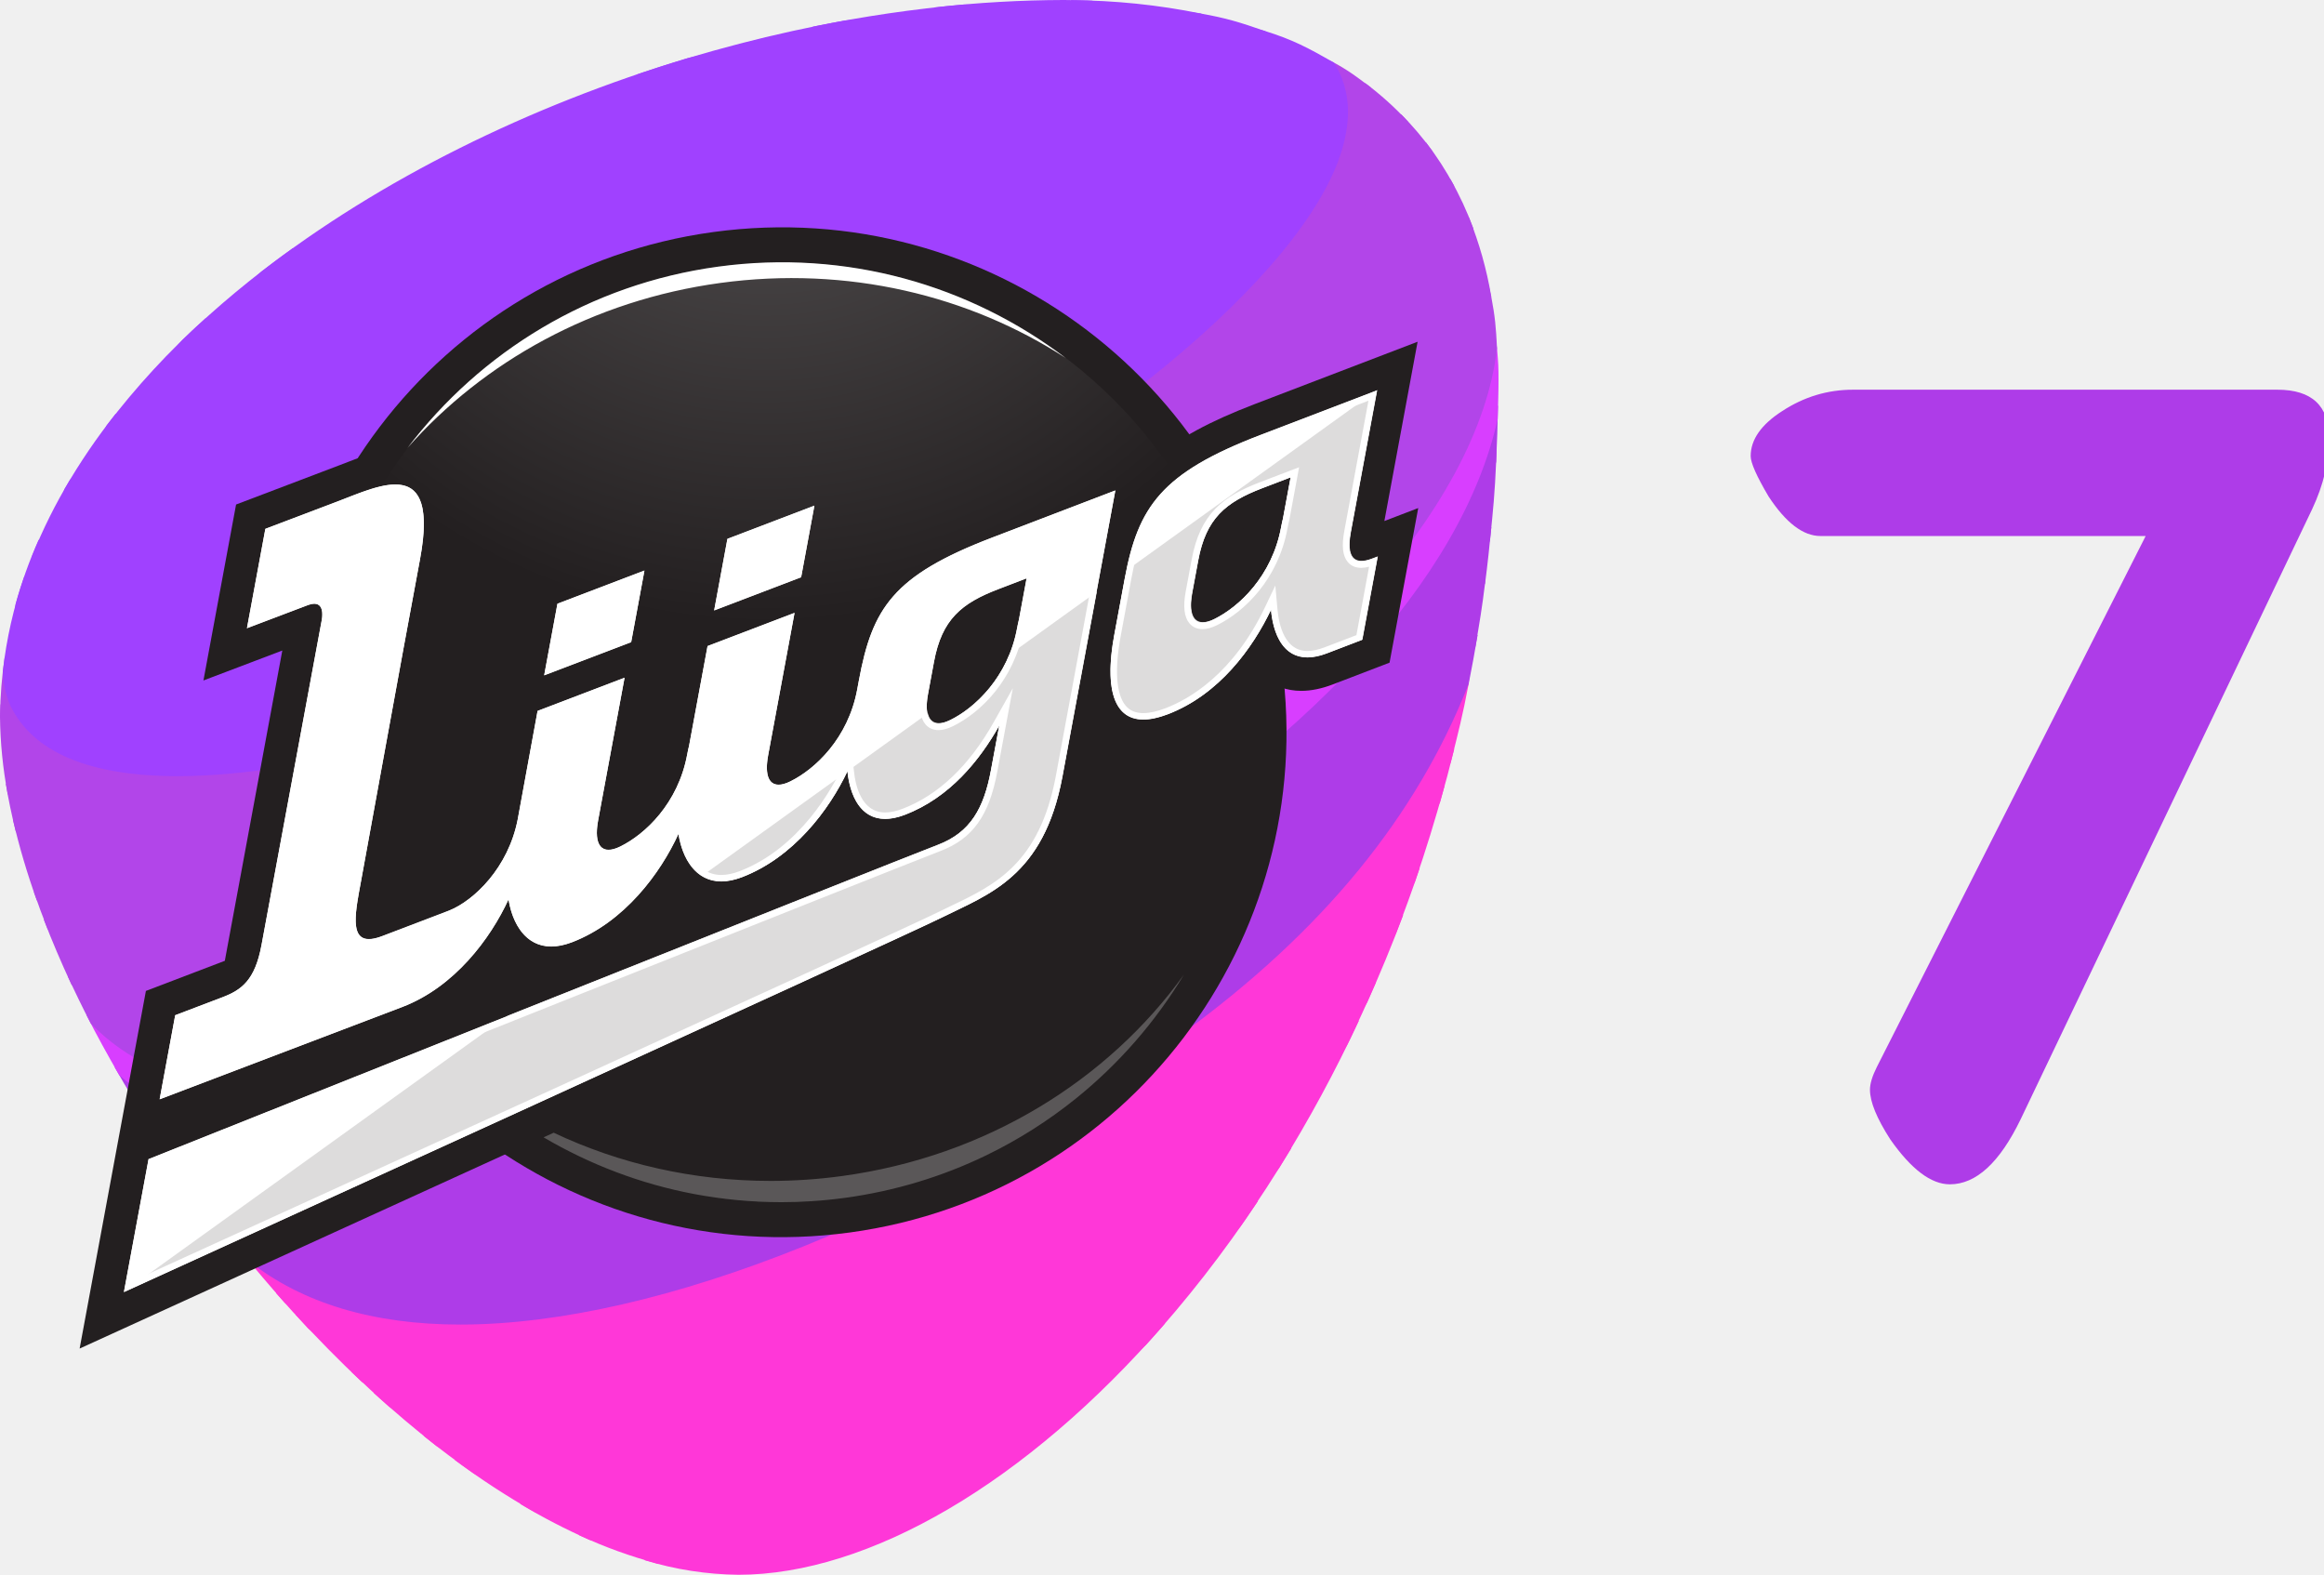
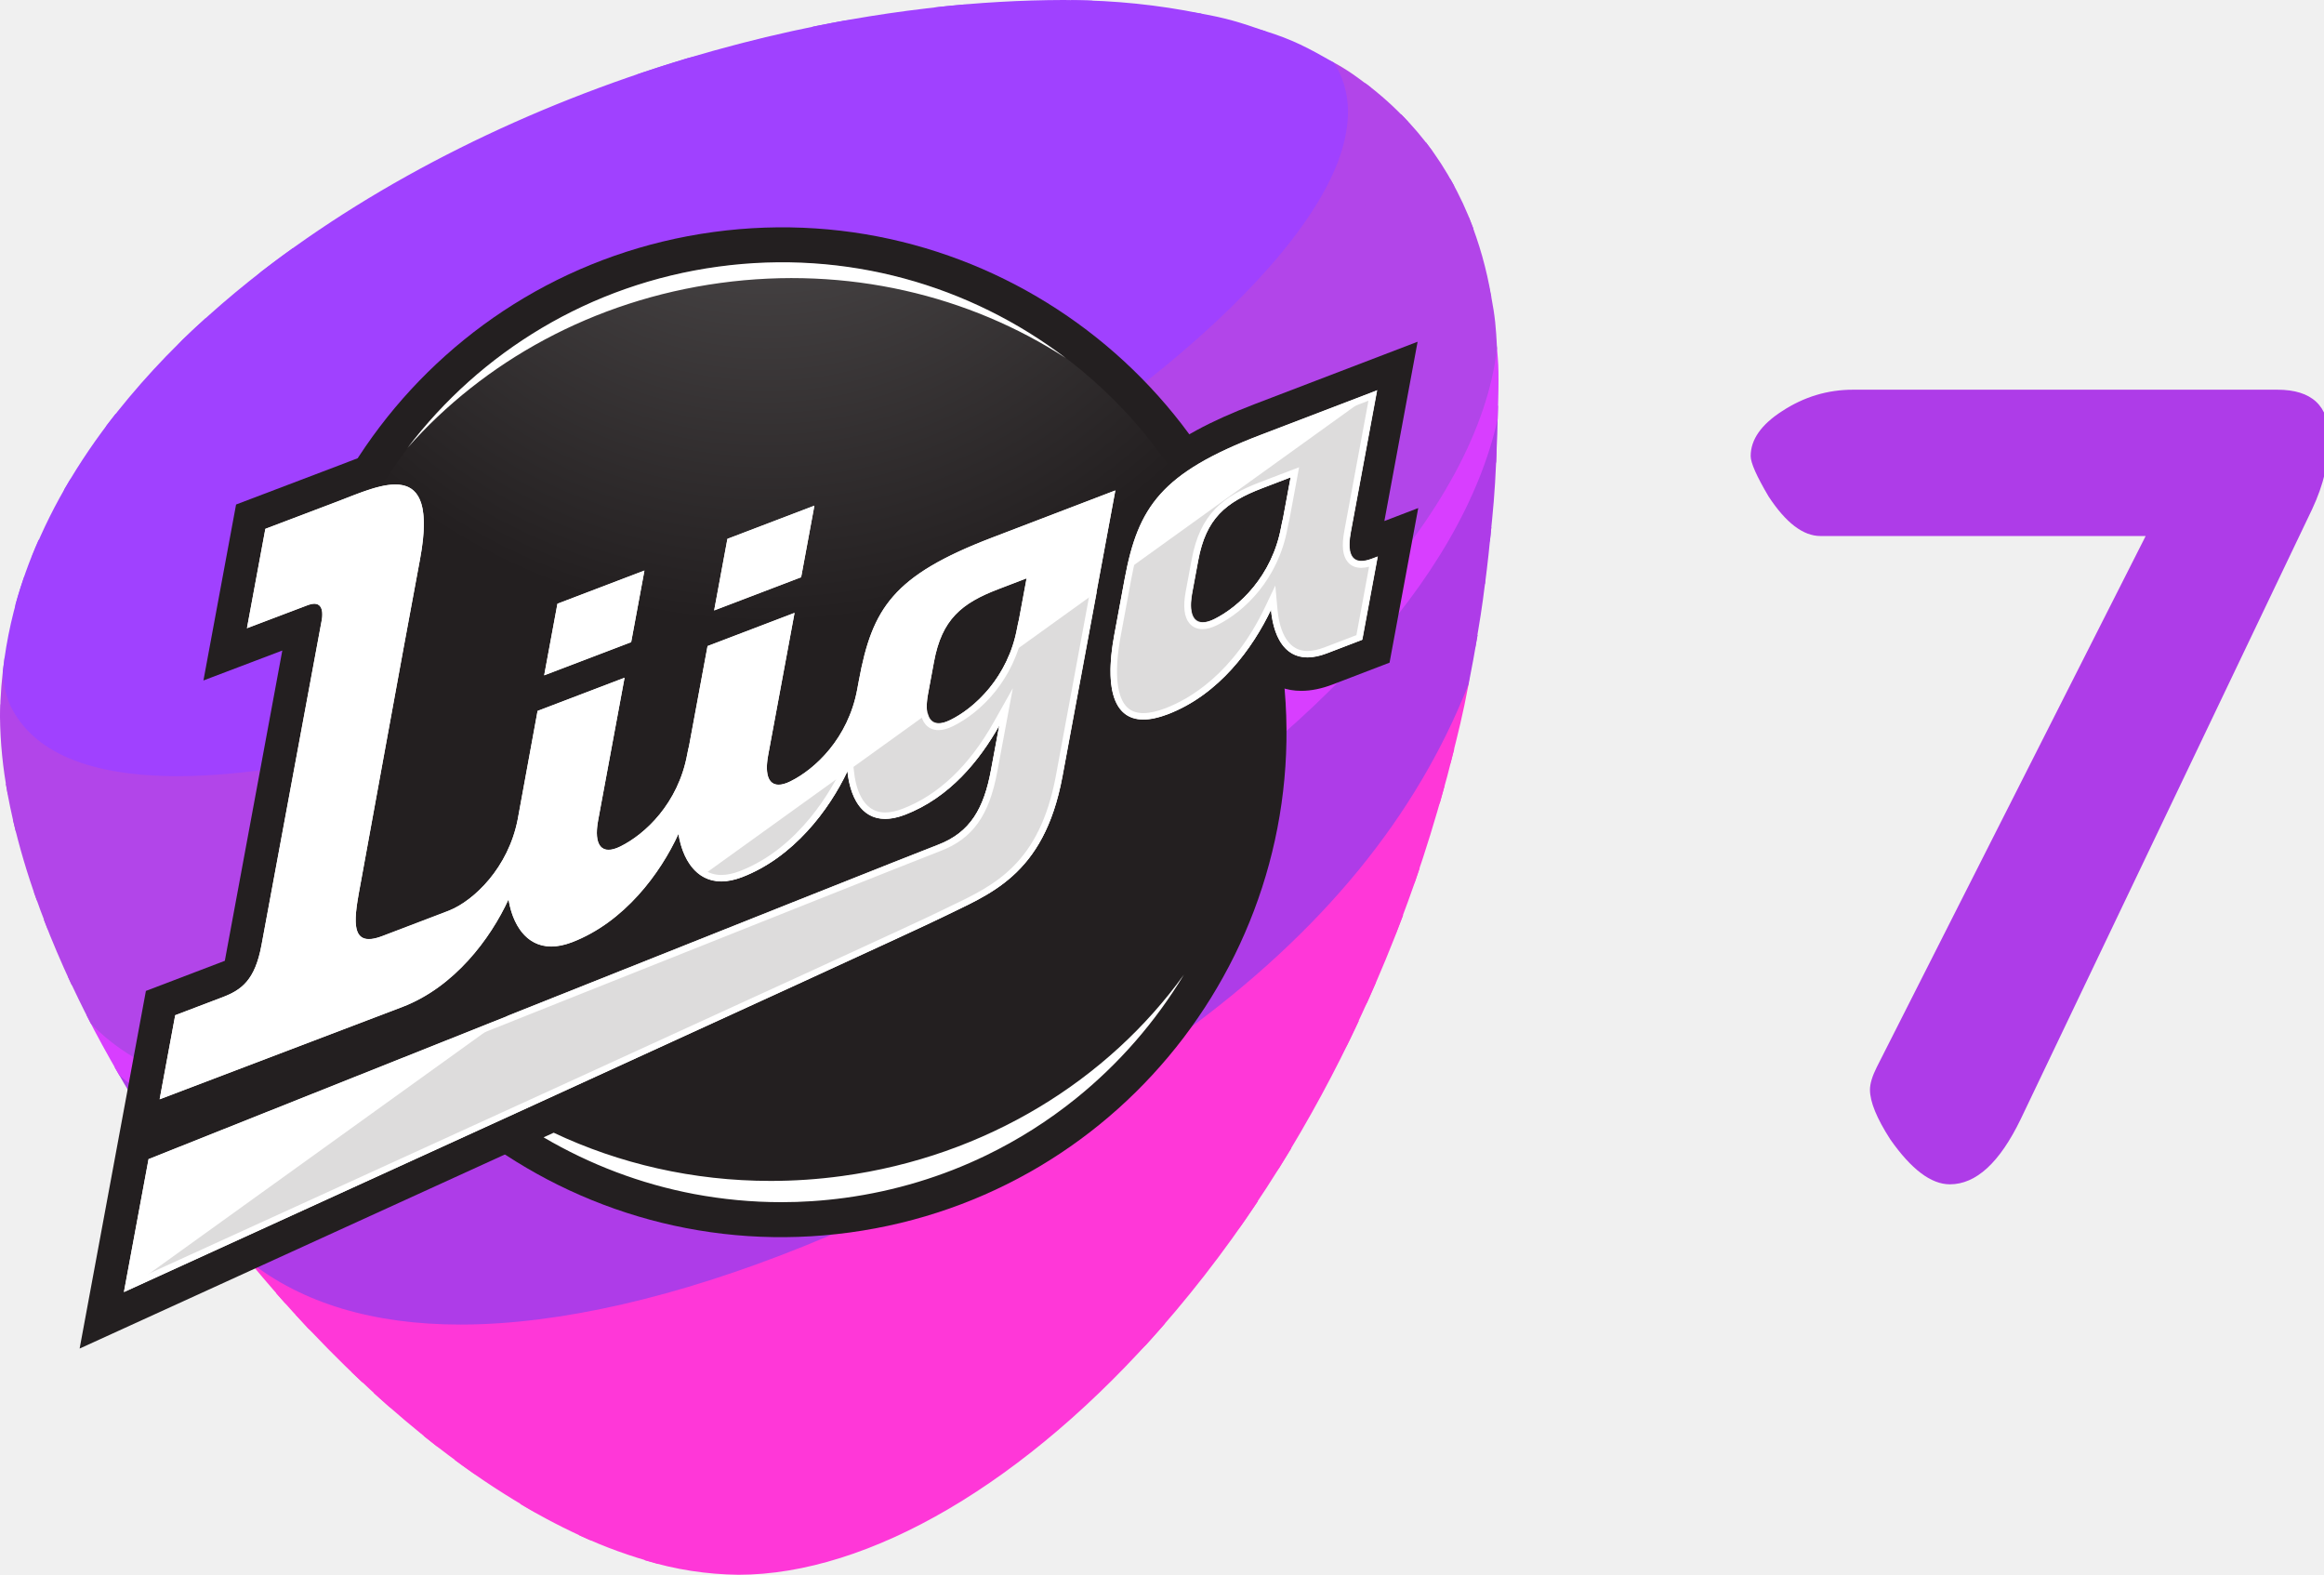
<svg xmlns="http://www.w3.org/2000/svg" data-name="Telia Pebble Icon segments RGB x50" version="1.1" viewBox="0 0 962.36 652">
  <defs>
    <clipPath id="e">
      <path d="m270.93 354.95h32.107v26.892h-32.107z" />
    </clipPath>
    <radialGradient id="b" cx="0" cy="0" r="1" gradientTransform="matrix(14.522,0,0,-14.522,287.39,386.84)" gradientUnits="userSpaceOnUse">
      <stop stop-color="#535051" offset="0" />
      <stop stop-color="#535051" offset=".12" />
      <stop stop-color="#231f20" offset="1" />
    </radialGradient>
    <clipPath id="d">
      <path d="m270.93 354.95h32.11v26.892h-32.11z" />
    </clipPath>
    <clipPath id="c">
      <path d="m270.93 354.95h32.11v26.892h-32.11z" />
    </clipPath>
-     <radialGradient id="a" cx="0" cy="0" r="1" gradientTransform="matrix(14.522,0,0,-14.522,287.39,386.84)" gradientUnits="userSpaceOnUse">
-       <stop stop-color="#7e7c7d" offset="0" />
-       <stop stop-color="#5a5758" offset="1" />
-     </radialGradient>
  </defs>
  <g transform="translate(-1.306e-7 152)">
    <g transform="matrix(3.0467 0 0 3.0467 -50.764 -188.56)">
      <g fill="#ff37d8">
        <path d="m175 191.85c-0.025-0.052-0.029-0.108-0.07-0.144a0.464 0.464 0 0 0-0.324-0.133 0.472 0.472 0 0 0-0.336 0.137 125.03 125.03 0 0 1-37.323 24.937c-10.7 4.671-20.2 7.041-28.234 7.041a34.173 34.173 0 0 1-3.933-0.214 0.315 0.315 0 0 0-0.053 0 0.478 0.478 0 0 0-0.469 0.383c-0.014 0.062 0.02 0.111 0.031 0.165a45.133 45.133 0 0 0 12.735 1.98c17.7 0 39.187-12.489 57.975-34.152" />
        <path d="m172.41 194.78a162.9 162.9 0 0 0 15.21-19.53c-0.029-0.055-0.04-0.114-0.091-0.15-0.086-0.063-0.177 0.1-0.273 0.1-0.144 0-0.579 0.516-0.675 0.634-11.083 14.207-33.4 33.136-60.631 41.559a74.16 74.16 0 0 1-21.445 3.728 34.945 34.945 0 0 1-8.569-0.97 0.485 0.485 0 0 0-0.122-0.015 0.477 0.477 0 0 0-0.448 0.317c-0.021 0.056 0 0.111 0 0.162a62.868 62.868 0 0 0 10.719 3.882c0.868 0.062 1.726 0.15 2.619 0.15 8.172 0 17.8-2.4 28.617-7.122a126.59 126.59 0 0 0 35.085-22.744" />
        <path d="m192.06 167.91a0.479 0.479 0 0 0-0.649 0.118c-22.076 30.267-64.026 50.6-89.355 50.6a33.676 33.676 0 0 1-14.026-2.647 0.481 0.481 0 0 0-0.2-0.044 0.474 0.474 0 0 0-0.424 0.255 0.425 0.425 0 0 0-0.018 0.192 84 84 0 0 0 9.415 4.881 36.664 36.664 0 0 0 7.7 0.811 74.959 74.959 0 0 0 21.728-3.775c25.634-7.93 47.188-25.649 59.024-39.62q3.567-5.087 6.905-10.628c-0.034-0.047-0.045-0.106-0.1-0.143" />
        <path d="m201.1 150.84a111.88 111.88 0 0 1-14.686 20.289c-21.9 24.2-61.509 43.889-88.286 43.889-7.874 0-14.12-1.271-18.809-4.53a2 2 0 0 0-0.523-0.262c-0.147 0-0.168-0.133-0.258 0a0.389 0.389 0 0 0-0.044 0.192 105.9 105.9 0 0 0 10.871 7.088 36.16 36.16 0 0 0 12.686 2.079c24.979 0 65.863-19.574 88.49-48.909a187.55 187.55 0 0 0 10.838-20.016z" />
        <path d="m203.57 145.39a0.465 0.465 0 0 0-0.21-0.049 0.486 0.486 0 0 0-0.42 0.243 112.83 112.83 0 0 1-14.793 20.64c-22.806 25.2-64.631 45.7-93.235 45.7-8.278 0-14.991-1.7-19.95-5.075a0.512 0.512 0 0 0-0.268-0.078 0.473 0.473 0 0 0-0.385 0.192c-0.043 0.052-0.033 0.118-0.05 0.181 2.251 1.814 4.519 3.5 6.8 5.094 4.552 2.436 10.233 3.741 17.076 3.741 27.47 0 66.56-19.415 88.994-44.2a103.58 103.58 0 0 0 12.685-17.882q2.006-4.107 3.858-8.4c-0.037-0.037-0.051-0.088-0.1-0.114" />
        <path d="m207.24 136.26a0.462 0.462 0 0 0-0.195-0.041 0.48 0.48 0 0 0-0.425 0.248 116.51 116.51 0 0 1-20.41 27.47c-21.488 21.181-63.588 44.043-94.137 44.043-9.774 0-17.915-2.3-23.936-6.834a0.467 0.467 0 0 0-0.653 0.074c-0.022 0.025 0 0.059-0.011 0.083q4.188 3.822 8.5 7.186c4.963 2.875 11.263 4.4 18.938 4.4 28.838 0 70.984-20.643 93.949-46.015a113.36 113.36 0 0 0 13.633-18.673c1.722-3.829 3.359-7.759 4.87-11.811-0.037-0.044-0.066-0.1-0.122-0.128" />
        <path d="m209.5 129.87a0.469 0.469 0 0 0-0.187-0.037 0.481 0.481 0 0 0-0.425 0.246 113.68 113.68 0 0 1-24.374 31.47c-27.736 24.9-68.047 42.967-95.843 42.967-9.689 0-17.61-2.123-23.552-6.311a0.477 0.477 0 0 0-0.641 0.088c-0.037 0.04-0.029 0.091-0.048 0.143 1.687 1.622 3.39 3.2 5.111 4.715 5.962 3.829 13.508 5.78 22.527 5.78 30.789 0 73.189-23.007 94.809-44.321a116.92 116.92 0 0 0 19.523-25.772c1.128-2.9 2.207-5.846 3.217-8.857-0.037-0.041-0.055-0.088-0.111-0.111" />
        <path d="m212.86 118.76a0.457 0.457 0 0 0-0.155-0.026 0.47 0.47 0 0 0-0.438 0.295c-5.766 13.74-17.064 28.433-30.217 39.3-29.6 24.437-69.178 41.507-96.261 41.507-12.053 0-21.694-2.942-28.379-9.16a0.468 0.468 0 0 0-0.324-0.125 0.507 0.507 0 0 0-0.249 0.1c2.921 3.192 5.922 6.252 8.995 9.135 5.942 3.775 13.3 5.7 22.845 5.7 28.012 0 68.587-18.173 96.481-43.21a114.26 114.26 0 0 0 23.806-30.412q2.19-6.332 4.011-12.995c-0.037-0.031-0.059-0.079-0.115-0.1" />
        <path d="m214.18 113.68a0.423 0.423 0 0 0-0.158-0.028 0.486 0.486 0 0 0-0.435 0.273c-5.969 12.656-14.207 26.468-33.918 41.7-31.822 24.595-69.741 40.487-96.589 40.487-11.706 0-21.189-2.89-28.187-8.586a0.46 0.46 0 0 0-0.3-0.106 0.469 0.469 0 0 0-0.345 0.147c-0.041 0.04-0.041 0.1-0.064 0.155 1.443 1.64 2.906 3.262 4.394 4.839 6.757 5.445 15.869 8.232 27.2 8.232 27.283 0 67.117-17.16 96.866-41.725 12.781-10.55 23.766-24.676 29.763-38.1 0.671-2.362 1.312-4.751 1.906-7.171a0.463 0.463 0 0 0-0.137-0.116" />
        <path d="m216.47 103.12c-0.042-0.011-0.085-0.017-0.129-0.018-0.199 1e-3 -0.377 0.124-0.449 0.309-6.945 18.407-19.778 34.228-39.211 48.369-33.31 24.222-70.642 39.273-97.438 39.273-12.185 0-21.962-3.057-29.062-9.1-0.087-0.073-0.197-0.112-0.31-0.111-0.124-1e-3 -0.244 0.048-0.332 0.136-0.039 0.037-0.039 0.088-0.065 0.133 1.913 2.359 3.876 4.668 5.889 6.927 7.1 5.319 16.382 8.029 27.721 8.029 27.046 0 65.19-15.973 97.176-40.689 19.194-14.831 27.6-28.333 33.57-40.749 1.039-4.055 1.639-6.445 2.44-10.67-0.044-0.031 0.251-1.825 0.199-1.842" />
      </g>
      <g fill="#ae3ce8">
        <path d="m217.35 98.219a0.477 0.477 0 0 0-0.128-0.02 0.484 0.484 0 0 0-0.446 0.3c-7.2 18.229-21.55 34.966-42.646 49.745-26.423 18.52-66.018 38.3-97.884 38.3-12.437 0-22.422-3.092-29.68-9.2a0.469 0.469 0 0 0-0.31-0.111 0.456 0.456 0 0 0-0.33 0.133c-0.037 0.037-0.041 0.091-0.063 0.136q2.264 2.981 4.635 5.868c7.236 5.725 16.865 8.63 28.748 8.63 26.985 0 64.538-15.121 98-39.462 19.154-13.934 31.908-29.527 39.027-47.581q0.657-3.3 1.219-6.646c-0.047-0.035-0.081-0.087-0.14-0.1" />
        <path d="m218.58 89.678c-0.036-0.01-0.073-0.015-0.111-0.015-0.2-3.35e-4 -0.379 0.123-0.449 0.31-7.744 20.606-23.743 38.953-47.548 54.531-35.754 23.4-71.187 36.815-97.209 36.815-13.276 0-23.823-3.458-31.347-10.285-0.182-0.161-0.456-0.161-0.638 0-0.037 0.037-0.041 0.088-0.068 0.13 1.771 2.529 3.604 5.024 5.5 7.486 7.426 5.883 17.311 8.859 29.523 8.859 32.092 0 71.888-19.873 98.436-38.474 20.849-14.608 35.12-31.143 42.524-49.146 0.575-3.329 0.895-5.226 1.315-8.646-0.038-0.043 0.125-1.54 0.071-1.562" />
        <path d="m219.24 83.566a0.417 0.417 0 0 0-0.1-8e-3 0.477 0.477 0 0 0-0.457 0.339c-5.669 18.859-23.81 39.049-51.089 56.854-33.486 21.864-72.186 35.99-98.6 35.99-13.2 0-23.26-3.318-29.909-9.861a0.475 0.475 0 0 0-0.638-0.032c-0.041 0.037-0.048 0.088-0.075 0.128q1.8 2.72 3.691 5.386c7.7 6.579 18.154 9.912 31.2 9.912 26.2 0 61.829-13.473 97.732-36.969 23.614-15.453 39.568-33.647 47.519-54.062 0.329-2.51 0.6-5.043 0.845-7.6-0.044-0.028-0.073-0.069-0.125-0.08" />
        <path d="m220.07 72.793c-0.277-0.106-0.582 0.062-0.641 0.352-4.347 21.229-25.2 44.8-55.781 63.055-37.887 22.614-72.393 35.066-97.16 35.066-13.679 0-24.32-3.725-31.632-11.076-0.169-0.17-0.438-0.187-0.627-0.041-0.048 0.034-0.06 0.1-0.09 0.144 1.6 2.661 3.3 5.308 5.065 7.928 6.879 6.289 16.855 9.479 29.795 9.479 26.582 0 65.495-14.185 99.124-36.144 26.876-17.55 44.924-37.439 51.058-56.156 0.427-4.137 0.651-6.392 0.832-10.65-0.019-0.013 0.078-1.949 0.057-1.959" />
        <path d="m220.26 67.148c-0.049-0.022-0.081-0.064-0.14-0.072h-0.049a0.476 0.476 0 0 0-0.467 0.388c-4.261 21.8-25.2 44.807-58.962 64.8-36.473 21.591-72.127 33.98-97.83 33.98-13.083 0-23.135-3.133-29.877-9.3a0.473 0.473 0 0 0-0.325-0.125 0.461 0.461 0 0 0-0.3 0.108c-0.033 0.025-0.036 0.069-0.064 0.1 0.842 1.482 1.71 2.952 2.606 4.423 7.529 7.159 18.125 10.779 31.635 10.779 24.932 0 59.61-12.5 97.647-35.2 30.147-17.99 50.87-41.16 55.877-62.279q0.188-3.765 0.248-7.592" />
      </g>
      <path d="m219.87 57.238h-0.012c-0.251 5.22e-4 -0.459 0.196-0.475 0.446-1.467 21.791-25.521 48.487-62.774 69.662-37.5 21.309-71.975 33.047-97.091 33.047-13.789 0-24.015-3.534-30.39-10.506-0.092-0.1-0.221-0.156-0.356-0.155-0.096-1.1e-4 -0.191 0.028-0.271 0.081-0.046 0.034-0.057 0.086-0.088 0.125 1.386 2.728 2.887 5.46 4.469 8.183 6.911 6 16.96 9.073 29.931 9.073 25.868 0 61.7-12.434 98.319-34.113 33.324-19.735 54.213-42.452 59.091-64.127 0.044-1.762 0.111-3.517 0.111-5.3 0-1.799-0.023-2.275-0.205-4.321" fill="#d83eff" />
      <g fill="#b245e9">
        <path d="m220.13 59.331c-0.142-2.889-0.254-4.233-0.791-7.075-0.047-0.029-0.329-1.58-0.384-1.587h-0.042c-0.244 0.019-0.434 0.221-0.438 0.466-0.425 22.09-23.791 47.547-65.811 71.684-35.873 20.606-70.841 32.42-95.941 32.42-13.842 0-23.989-3.571-30.156-10.612-0.157-0.176-0.419-0.213-0.619-0.088-0.041 0.025-0.053 0.077-0.083 0.114 0.982 2.135 2.02 4.28 3.133 6.433 6.595 6.793 16.835 10.266 30.518 10.266 25.278 0 59.93-11.781 97.563-33.176 36.646-20.83 60.555-47.037 63.049-68.843" />
        <path d="m219.34 52.259a51.338 51.338 0 0 0-3.015-10.69 0.414 0.414 0 0 0-0.133 0.018 0.481 0.481 0 0 0-0.339 0.548c4.084 21.883-22.479 51.582-67.665 75.666-37.435 19.943-71.241 30.925-95.192 30.925-14.4 0-24.374-3.934-29.643-11.7a0.471 0.471 0 0 0-0.4-0.206 0.479 0.479 0 0 0-0.223 0.052c-0.05 0.027-0.073 0.086-0.105 0.125q1.67 4.342 3.736 8.77c6.4 6.9 16.582 10.428 30.357 10.428 25.26 0 60.4-11.865 96.42-32.55 41.629-23.913 65.037-49.208 66.2-71.389" />
        <path d="m216.9 43.014a44.355 44.355 0 0 0-3.086-6.644c-0.022 0-0.03-0.03-0.052-0.03a0.5 0.5 0 0 0-0.147 0.022 0.479 0.479 0 0 0-0.325 0.536c3.775 21.81-21.948 49.943-68.8 75.257-36.1 19.5-70.613 30.69-94.684 30.69-13.046 0-22.419-3.229-27.863-9.587a0.465 0.465 0 0 0-0.361-0.167 0.472 0.472 0 0 0-0.241 0.063c-0.035 0.018-0.043 0.055-0.069 0.081q0.855 2.477 1.853 4.991c5.633 7.611 15.631 11.457 29.877 11.457 24.106 0 58.071-11.022 95.639-31.041 44.859-23.908 71.418-53.442 68.259-75.628" />
        <path d="m214.28 37.215a41.731 41.731 0 0 0-3.782-5.846 0.484 0.484 0 0 0-0.159 0.04 0.479 0.479 0 0 0-0.2 0.6c7.583 18.11-23.344 51.389-70.41 75.762-35.125 18.192-68.632 28.629-91.925 28.629-15.172 0-25.08-4.428-28.65-12.8a0.483 0.483 0 0 0-0.442-0.29 0.5 0.5 0 0 0-0.146 0.022c-0.057 0.022-0.088 0.074-0.133 0.111a97.183 97.183 0 0 0 3.217 10.87c5.684 6.281 15.132 9.493 28.16 9.493 24.226 0 58.9-11.228 95.137-30.8 46.9-25.341 72.737-53.617 69.336-75.783" />
        <path d="m211.32 32.5a40.869 40.869 0 0 0-4.188-4.942 0.39 0.39 0 0 0-0.147 0.05 0.481 0.481 0 0 0-0.148 0.6c8.811 17.187-21.14 48.347-71.218 74.093-34.734 17.87-67.687 28.114-90.414 28.114-13.623 0-22.865-3.841-26.718-11.1-0.105-0.2-0.2-0.4-0.3-0.6a0.536 0.536 0 0 0-0.465-0.3 0.375 0.375 0 0 0-0.125 0.019 0.432 0.432 0 0 0-0.136 0.1c0.334 2.064 0.781 4.183 1.315 6.335 4.1 8.176 14.046 12.492 29.027 12.492 23.437 0 57.1-10.472 92.363-28.733 46.793-24.23 77.655-57.384 71.152-76.117" />
        <path d="m207.99 28.483a42.538 42.538 0 0 0-5.743-5.172 0.5 0.5 0 0 0-0.169 0.061 0.477 0.477 0 0 0-0.111 0.59c1.865 3.461 2.065 7.621 0.6 12.361-5.227 16.882-30.5 38.728-65.98 57.021-36.186 18.661-71.346 29.8-94.06 29.8-12.207 0-20.062-3.137-23.35-9.328a17.285 17.285 0 0 1-1.8-5.742 0.482 0.482 0 0 0-0.478-0.411h-0.029c-0.053 0-0.086 0.046-0.133 0.064-0.018 0.559-0.075 1.114-0.075 1.676a59.427 59.427 0 0 0 1.038 10.451c4.064 7.531 13.566 11.517 27.5 11.517 22.875 0 55.987-10.282 90.853-28.212 49.911-25.665 79.881-56.873 71.936-74.676" />
        <path d="m203.48 36.592c1.5-4.837 1.293-9.105-0.528-12.721-1.864-1.427-2.974-2.263-5.032-3.392-0.039 0.022-0.95-0.428-0.98-0.394-0.152 0.167-0.164 0.419-0.029 0.6 0.158 0.219 0.3 0.435 0.438 0.658 1.781 2.97 2.047 6.582 0.8 10.73-5.083 16.886-34.713 41.156-72.058 59.03-33.247 15.913-65.126 25.415-85.268 25.415-11.634 0-19.008-3.054-21.915-9.08-0.769-1.786-1.115-3.725-1.012-5.666 4e-3 -0.253-0.19-0.466-0.442-0.486h-0.037c-0.043 0-0.076 0.032-0.114 0.043-0.396 2.62-0.607 5.264-0.63 7.914 0.303 1.748 0.862 3.441 1.66 5.025 3.465 6.526 11.6 9.834 24.192 9.834 22.858 0 58.185-11.182 94.5-29.908 35.705-18.413 61.17-40.484 66.456-57.6" />
      </g>
      <g fill="#a041ff">
        <path d="m199.06 32.349c1.331-4.42 1.032-8.287-0.892-11.5-0.074-0.125-0.166-0.251-0.247-0.37-3.516-2-5.534-3.087-9.396-4.288l-1.866-0.419c-0.093 0.233 8e-3 0.499 0.232 0.612 1.415 0.588 2.658 1.525 3.612 2.724 1.541 2.372 1.825 5.323 0.845 8.766-4.516 15.838-35.194 40.178-72.943 57.874-31.251 14.652-59.629 23.052-77.856 23.052-10.816 0-17.815-2.949-20.241-8.523-0.843-1.941-0.962-4.541-0.358-7.728 0.166-0.54 0.343-1.079 0.524-1.615 0.082-0.248-0.052-0.516-0.3-0.6-0.048-0.018-0.098-0.026-0.149-0.026-0.027 0-0.039 0.04-0.064 0.044-1.443 4.157-2.42 8.463-2.911 12.836 0.034 1.605 0.373 3.19 1 4.668 3.082 6.384 10.744 9.618 22.777 9.618 20.278 0 52.31-9.535 85.68-25.506 37.571-17.983 67.407-42.5 72.561-59.618" />
        <path d="m192.26 28.14c1.062-3.721 0.737-6.938-0.962-9.549-0.734-0.998-1.682-1.818-2.776-2.4-3.418-1.185-5.125-1.717-8.685-2.359l-1.999-0.23c-0.064 0.242 0.07 0.492 0.306 0.573 2.555 0.889 4.247 2.009 5.035 3.335 1.2 2 1.353 4.521 0.457 7.485-4.36 14.519-31.694 36.339-66.465 53.073-30.544 14.7-58.3 23.127-76.148 23.127-9.731 0-16.14-2.586-18.527-7.474-1.03-2.11-1.067-4.711-0.116-7.734 0.075-0.243-0.053-0.502-0.291-0.59-0.053-0.021-0.109-0.031-0.166-0.029-0.011 0-0.015 0.015-0.022 0.015-1.252 2.825-2.297 5.737-3.126 8.713-0.356 2.209-0.13 4.472 0.656 6.567 2.59 5.953 9.89 9.1 21.117 9.1 18.632 0 46.425-8.222 78.257-23.142 38.592-18.092 68.8-42.141 73.457-58.479" />
        <path d="m184.56 25.268c0.969-3.231 0.784-6.009-0.553-8.251a8.738 8.738 0 0 0-4.162-3.185 90.79 90.79 0 0 0-17.594-1.808 0.438 0.438 0 0 0-0.078 0.169 0.48 0.48 0 0 0 0.418 0.507c5.728 0.675 9.4 2.169 10.638 4.317a7.712 7.712 0 0 1 0.313 6.331c-4.051 12.894-30.179 32.859-63.539 48.552-27.962 13.154-51.923 20.4-67.475 20.4-8.591 0-14.008-2.2-16.1-6.55-1.073-2.215-1-4.888 0.208-7.942a0.478 0.478 0 0 0-0.219-0.6 0.509 0.509 0 0 0-0.212-0.054 71.406 71.406 0 0 0-5.162 10.357 10.266 10.266 0 0 0 0.6 6.624c2.594 5.319 9.116 8.014 19.388 8.014 17.983 0 45.888-8.467 76.558-23.225 35-16.841 62.531-38.9 66.969-53.656" />
        <path d="m174.45 23.634a8.641 8.641 0 0 0-0.4-7.1c-1.219-2.114-4.234-3.6-8.965-4.435-1.261-0.046-2.517-0.1-3.789-0.1a162.02 162.02 0 0 0-17.631 1.008c-0.022 0.065-0.063 0.118-0.056 0.184a0.477 0.477 0 0 0 0.476 0.443h0.018c1.1-0.046 2.172-0.072 3.2-0.072 7.778 0 12.784 1.333 14.1 3.753a6.574 6.574 0 0 1 0.181 5.291c-3.539 10.841-27.194 28.443-57.525 42.805-23.909 11.317-45.6 17.81-59.511 17.81-7.282 0-11.974-1.819-13.571-5.266-1.087-2.348-0.518-5.387 1.7-9.033a0.478 0.478 0 0 0-0.136-0.641 0.4 0.4 0 0 0-0.159-0.05 84.238 84.238 0 0 0-6.938 10.2 10.165 10.165 0 0 0 0.112 7.73c2.269 4.7 7.977 7.085 16.964 7.085 15.691 0 39.8-7.273 67.881-20.485 33.584-15.8 59.923-36 64.047-49.132" />
        <path d="m147.72 12.615a179.89 179.89 0 0 0-20.562 3.012 0.415 0.415 0 0 0-0.036 0.173 0.473 0.473 0 0 0 0.469 0.4 0.5 0.5 0 0 0 0.069 0 62.208 62.208 0 0 1 8.874-0.721c5.913 0 9.754 1.279 10.808 3.6 3.579 7.9-18.07 25.735-48.274 39.747-20.097 9.323-39.768 15.114-51.333 15.114-5.445 0-8.91-1.274-10.027-3.685-1.47-3.163 1.037-8.229 7.055-14.258a0.475 0.475 0 0 0 7e-3 -0.667 0.438 0.438 0 0 0-0.177-0.075 105.06 105.06 0 0 0-13.452 14.586c-1.707 3.332-2.106 6.2-1.032 8.519 1.768 3.808 6.757 5.821 14.439 5.821 14.047 0 35.889-6.527 59.92-17.9 31.036-14.7 54.355-32.126 58.023-43.375a7.452 7.452 0 0 0-0.251-6.04c-1.866-3.436-8.83-4.213-14.521-4.247" />
        <path d="m148.21 18.679c-1.234-2.727-5.271-4.164-11.678-4.164-1.559 0-3.288 0.109-5.095 0.28a196.42 196.42 0 0 0-28.243 7.335c0 0.064-0.033 0.119-0.015 0.18a0.48 0.48 0 0 0 0.457 0.332 0.485 0.485 0 0 0 0.14-0.018c7.644-2.325 14.29-3.552 19.217-3.552 4.395 0 7.169 0.984 8.029 2.842 2.772 5.979-13.941 19.652-37.255 30.478-15.5 7.2-30.782 11.671-39.876 11.671-4.2 0-6.862-0.955-7.7-2.755-1.434-3.1 2.33-8.493 10.321-14.812a0.483 0.483 0 0 0 0.087-0.665c-0.042-0.052-0.111-0.048-0.166-0.083a130.68 130.68 0 0 0-14.99 12.452c-4.405 5.137-6.015 9.406-4.6 12.456 1.3 2.812 4.969 4.239 10.892 4.239 11.875 0 31.217-5.684 51.74-15.206 31.711-14.717 52.664-32.348 48.734-41.011" />
        <path d="m131.88 21.512c-1.04-2.254-4.035-3.4-8.894-3.4a58.426 58.426 0 0 0-12.966 1.822c-21.341 6.409-41.68 16.436-57.908 29.035-5.73 5.262-8.18 9.743-6.79 12.736 1.016 2.2 3.9 3.31 8.565 3.31 9.22 0 24.655-4.507 40.276-11.763 24.6-11.422 40.812-25.067 37.716-31.745m-43.683 24.148c-10.4 4.779-20.4 7.745-26.1 7.745-2.356 0-3.836-0.505-4.276-1.467-1.469-3.2 7.942-11.677 24.29-19.183 10.04-4.61 19.919-7.474 25.784-7.474 2.541 0 4.13 0.535 4.595 1.546 1.4 3.05-7.488 11.118-24.29 18.833" />
        <path d="m113.36 26.424c-0.641-1.4-2.48-2.107-5.462-2.107-5.994 0-16.028 2.9-26.181 7.564-13.864 6.365-26.919 15.755-24.762 20.452 0.616 1.344 2.348 2.024 5.145 2.024 5.824 0 15.984-3 26.5-7.833 13.952-6.4 26.934-15.366 24.763-20.1m-13.391 4.329c-0.49 1.769-5.428 5.651-13.918 9.643-6.609 3.115-12.966 5.122-16.2 5.122-0.9 0-1.531-0.17-1.729-0.459a0.588 0.588 0 0 1-0.033-0.528c0.505-1.819 5.548-5.871 13.9-9.8 6.421-3.022 12.732-4.974 16.081-4.974 0.974 0 1.65 0.177 1.858 0.49a0.555 0.555 0 0 1 0.037 0.51" />
        <path d="m100.73 29.712c-0.411-0.616-1.279-0.918-2.654-0.918-3.476 0-9.95 1.991-16.486 5.07-7.806 3.674-13.733 7.953-14.415 10.41a1.53 1.53 0 0 0 0.162 1.315c0.4 0.6 1.222 0.886 2.525 0.886 3.354 0 9.874-2.046 16.6-5.212 6.631-3.122 13.669-7.5 14.429-10.252a1.523 1.523 0 0 0-0.162-1.3" />
      </g>
    </g>
    <g transform="matrix(1.304 0 0 1.304 .0011774 -152)">
      <g transform="matrix(13.238,0,0,-13.238,-3561.3,5126.9)">
        <g clip-path="url(#e)">
          <g transform="translate(302.23,374.79)">
            <path d="m0 0 0.797 4.3-3.909-1.496c-1.08-0.414-1.827-0.818-2.384-1.298l0.089 0.481-4.155-1.592c-1.363-0.522-2.194-1.029-2.779-1.696-0.678-0.773-0.918-1.671-1.077-2.527l-0.04-0.215c-0.069-0.377-0.219-0.669-0.383-0.888l1.214 6.55-3.835-1.464s-1.058-5.672-1.074-5.759c-0.07-0.377-0.219-0.668-0.383-0.888l1.215 6.554-3.836-1.463-1.061-5.757c-0.163-0.823-0.733-1.293-0.985-1.392-0.092-0.036-0.711-0.272-1.216-0.465 0.018 0.112 1.163 6.396 1.482 8.095 0.194 1.041 0.127 1.732-0.211 2.177-0.164 0.215-0.477 0.472-1.035 0.472-0.502 0-1.024-0.204-1.485-0.385l-2.495-0.948-0.109-0.587-0.442-2.382-0.232-1.251 1.892 0.718-1.379-7.442-1.893-0.722-1.59-8.578s19.961 9.099 20.897 9.565c0.097 0.049 0.197 0.097 0.303 0.147 0.58 0.278 1.238 0.592 1.837 1.199 0.687 0.696 1.129 1.613 1.349 2.803l0.155 0.833c0.222-0.172 0.501-0.262 0.828-0.262 0.265 0 0.559 0.062 0.875 0.183 0.943 0.361 1.65 0.998 2.16 1.638 0.241-0.215 0.546-0.331 0.902-0.331 0.235 0 0.489 0.052 0.753 0.153l1.364 0.523 0.688 3.708-0.812-0.311" fill="#231f20" />
          </g>
          <g transform="translate(299.77,371.36)">
            <path d="m0 0c0.903-6.626-3.736-12.731-10.362-13.634s-12.73 3.737-13.634 10.362c-0.903 6.627 3.736 12.73 10.362 13.634 6.626 0.903 12.731-3.736 13.634-10.362" fill="#231f20" />
          </g>
        </g>
      </g>
      <g transform="matrix(13.238,0,0,-13.238,-3561.3,5126.9)">
        <path d="m278.17 375.62c0.118 0.026 0.232 0.042 0.337 0.042 0.524 0 0.855-0.387 0.593-1.791-0.47-2.503-1.253-6.842-1.413-7.709-0.136-0.733-0.274-1.403 0.187-1.403 0.085 0 0.189 0.022 0.318 0.071 0 0 1.454 0.553 1.611 0.614 0.596 0.235 1.414 1.026 1.64 2.184l0.477 2.604 2.087 0.795-0.634-3.417c-0.086-0.467 0.011-0.71 0.251-0.71 0.078 0 0.171 0.026 0.279 0.079 0.595 0.292 1.388 1.032 1.606 2.207 0.015 0.085 0.031 0.153 0.044 0.206l0.445 2.395 2.086 0.796-0.633-3.412c-0.086-0.467 0.012-0.71 0.251-0.71 0.079 0 0.172 0.026 0.279 0.08 0.596 0.292 1.389 1.031 1.607 2.205 0.012 0.063 0.039 0.215 0.039 0.215 0.322 1.735 0.821 2.518 3.192 3.425l1.09 0.418 1.774 0.678 0.097 0.038-0.464-2.498 2e-3 1e-3 -0.366-1.977-0.051-0.27c-0.123-0.669-0.289-1.568-0.392-2.12-0.447-2.412-1.781-2.826-2.911-3.389-0.472-0.235-5.491-2.532-10.332-4.745 1.295-0.917 2.791-1.568 4.41-1.873-1.285 0.243-2.503 0.71-3.608 1.359l0.242 0.111c1.571-0.743 3.344-1.156 5.202-1.156 0.565 0 1.138 0.038 1.715 0.117 3.468 0.473 6.385 2.308 8.202 4.831-0.65-1.079-1.478-2.046-2.45-2.855 2.485 2.067 4.067 5.182 4.067 8.667 0 0.645-0.055 1.279-0.158 1.895-0.456-0.607-1.066-1.166-1.846-1.465-0.228-0.086-0.423-0.127-0.589-0.127h-2e-3c-0.779-1e-3 -0.908 0.893-0.698 2.023l0.25 1.35c0.201 1.081 0.494 1.801 1.26 2.41-2.004 3.118-5.504 5.184-9.487 5.184-4.062 0-7.623-2.15-9.606-5.373m8.304-1.261 2.087 0.796-0.319-1.717-2.086-0.795zm-4.077-1.556 2.086 0.795-0.318-1.717-2.087-0.795zm15.367 1.032-0.143-0.774c-0.086-0.467 0.011-0.71 0.25-0.71 0.078 0 0.171 0.026 0.279 0.078 0.153 0.076 0.32 0.181 0.486 0.316-0.171 0.615-0.392 1.208-0.659 1.775-0.093-0.192-0.162-0.417-0.213-0.685m-4.793-0.682c-0.882-0.338-1.353-0.726-1.541-1.74l-0.144-0.774c-0.038-0.211-0.04-0.377-8e-3 -0.495l2e-3 1e-3c0.039-0.143 0.128-0.216 0.258-0.216 0.078 0 0.171 0.026 0.278 0.079 0.596 0.293 1.389 1.033 1.607 2.207 0.015 0.086 0.03 0.152 0.044 0.206l0.183 0.992zm-2.239-5.413c-0.178-0.067-0.334-0.098-0.473-0.098h-2e-3c-0.589 0-0.844 0.554-0.905 1.144-4e-3 -7e-3 -7e-3 -0.015-0.012-0.023l3e-3 2e-3c-0.443-0.929-1.295-2.051-2.517-2.52-0.184-0.07-0.349-0.101-0.497-0.101h-2e-3c-0.618 0-0.935 0.552-1.028 1.139-0.432-0.944-1.296-2.117-2.553-2.598-0.184-0.07-0.349-0.102-0.498-0.102-0.614-1e-3 -0.931 0.545-1.025 1.128-0.434-0.941-1.295-2.1-2.547-2.579-0.01-4e-3 -0.022-8e-3 -0.033-0.012 0.233-0.322 0.483-0.632 0.748-0.927 5.24 2.089 11.668 4.648 12.128 4.823 0.786 0.298 1.108 0.885 1.276 1.794 0.011 0.057 0.099 0.533 0.199 1.071-0.476-0.846-1.191-1.73-2.262-2.141m4.2-6.724c0.016 0.013 0.032 0.027 0.047 0.04-0.015-0.014-0.031-0.027-0.047-0.04m-0.012-9e-3c4e-3 3e-3 8e-3 7e-3 0.012 9e-3 -4e-3 -2e-3 -8e-3 -6e-3 -0.012-9e-3m-0.018-0.015 0.018 0.015-0.018-0.015m-0.018-0.014c6e-3 4e-3 0.012 9e-3 0.018 0.014-6e-3 -5e-3 -0.012-9e-3 -0.018-0.014m-0.052-0.043c0.017 0.015 0.035 0.028 0.052 0.043-0.017-0.015-0.035-0.028-0.052-0.043m-5.533-2.378c-0.267-0.036-0.533-0.063-0.797-0.08 1.492 0.094 2.905 0.479 4.183 1.099-1.041-0.504-2.178-0.854-3.386-1.019" fill="url(#b)" />
      </g>
      <g transform="matrix(13.238,0,0,-13.238,-3561.3,5126.9)">
        <g clip-path="url(#d)">
          <g transform="translate(286.3,380.5)">
            <path d="m0 0c3.052 0.416 5.976-0.3 8.288-1.802-2.296 1.745-5.258 2.614-8.341 2.193-3.084-0.42-5.706-2.051-7.451-4.347 1.825 2.067 4.451 3.54 7.504 3.956" fill="#fff" />
          </g>
          <g transform="translate(299.98,375.84)">
            <path d="m0 0-0.679-0.26c-0.883-0.338-1.354-0.726-1.542-1.74l-0.143-0.773c-0.115-0.621 0.095-0.846 0.53-0.632 0.595 0.293 1.388 1.033 1.606 2.207 0.016 0.086 0.03 0.153 0.044 0.206l0.184 0.992m2.085-1.905-0.369-1.992-0.132-0.05c-0.01-4e-3 -0.021-8e-3 -0.032-0.012-0.225-0.087-0.407-0.157-0.681-0.261-0.927-0.355-1.276 0.317-1.342 1.046-0.442-0.93-1.248-2.038-2.473-2.507-1.298-0.497-1.541 0.525-1.287 1.896l0.251 1.35c0.321 1.735 0.885 2.542 3.255 3.45l2.698 1.032 0.098 0.038-0.631-3.402c-0.113-0.609 0.073-0.804 0.507-0.64l0.138 0.052m-8.418-0.516-0.68-0.261c-0.882-0.337-1.353-0.726-1.541-1.739l-0.143-0.774c-0.115-0.62 0.095-0.845 0.53-0.631 0.595 0.293 1.388 1.032 1.606 2.207 0.016 0.086 0.03 0.152 0.044 0.206l0.184 0.992m2.032 2.069 0.097 0.037-0.829-4.473-0.051-0.27c-0.124-0.669-0.29-1.568-0.393-2.121-0.447-2.412-1.781-2.825-2.911-3.388-0.931-0.464-19.599-8.973-19.599-8.973l0.591 3.187s18.146 7.237 18.932 7.534c0.785 0.299 1.107 0.885 1.276 1.795 0.011 0.057 0.1 0.536 0.2 1.075-0.477-0.846-1.193-1.734-2.266-2.144-0.932-0.357-1.302 0.316-1.378 1.045-0.44-0.933-1.296-2.069-2.527-2.541-0.952-0.364-1.411 0.31-1.525 1.038-0.432-0.944-1.297-2.117-2.554-2.599-0.947-0.362-1.406 0.303-1.523 1.027-0.434-0.941-1.295-2.1-2.546-2.579-2.036-0.773-5.823-2.215-5.823-2.215l0.374 2.016s0.665 0.253 1.129 0.429c0.463 0.176 0.785 0.41 0.941 1.256 0.157 0.845 1.444 7.787 1.444 7.787s0.117 0.523-0.319 0.37c-0.04-0.014-1.474-0.559-1.474-0.559l0.441 2.382s0.694 0.263 1.726 0.655c1.031 0.39 2.452 1.122 1.984-1.382-0.469-2.503-1.252-6.842-1.413-7.71-0.16-0.866-0.325-1.647 0.505-1.331 0 0 1.454 0.553 1.611 0.615 0.596 0.234 1.414 1.025 1.64 2.182l0.477 2.604 2.087 0.796-0.634-3.417c-0.115-0.621 0.095-0.845 0.53-0.631 0.596 0.292 1.388 1.032 1.606 2.206 0.016 0.086 0.031 0.153 0.045 0.207l0.444 2.395 2.086 0.796-0.632-3.412c-0.115-0.62 0.095-0.845 0.53-0.631 0.595 0.293 1.388 1.032 1.606 2.206 0.011 0.063 0.04 0.215 0.04 0.215 0.321 1.735 0.821 2.518 3.191 3.425l1.09 0.417 1.774 0.679m-11.199-1.884-2.087-0.796-0.318-1.716 2.086 0.795 0.319 1.717m3.759-0.16-2.087-0.796 0.318 1.716 2.087 0.796-0.318-1.716" fill="#fff" />
          </g>
        </g>
      </g>
      <path d="m437.37 123.82-79.586 57.256c-0.175 0.854-0.355 1.692-0.52 2.582l-3.322 17.871c-3.363 18.15-0.146 31.679 17.037 25.1 16.217-6.209 26.887-20.876 32.738-33.188 0.874 9.651 5.494 18.547 17.766 13.848 3.627-1.377 6.037-2.305 9.016-3.457 0.146-0.053 0.291-0.105 0.424-0.158l1.748-0.662 4.885-26.371-1.826 0.689c-5.745 2.171-8.209-0.41-6.713-8.473l8.354-45.037zm-27.416 27.602-2.436 13.133c-0.185 0.702-0.372 1.588-0.584 2.727-2.886 15.542-13.383 25.338-21.26 29.217-5.759 2.833-8.54-0.144-7.018-8.365l1.895-10.234c2.489-13.424 8.723-18.561 20.412-23.035l8.99-3.441zm-61.641 36.469-27.742 19.959c-4.407 10.657-12.412 17.585-18.736 20.699-3.894 1.916-6.419 1.164-7.18-2.055l-25.443 18.307c1.024 9.622 5.928 18.474 18.234 13.76 14.205-5.428 23.683-17.183 29.998-28.383-1.324 7.136-2.503 13.476-2.648 14.23-2.237 12.047-6.5 19.805-16.893 23.764-5.522 2.087-71.956 28.531-136.68 54.318l-121.78 87.609c1e-6 0 247.13-112.64 259.46-118.79 14.959-7.453 32.62-12.921 38.537-44.852 1.364-7.321 3.562-19.222 5.203-28.078l0.676-3.576 4.988-26.916zm-79.172 56.961-46.117 33.178c3.154 1.94 7.342 2.394 12.725 0.336 16.242-6.228 27.551-21.186 33.393-33.514z" fill="#dddcdc" />
      <g transform="matrix(13.238,0,0,-13.238,-3561.3,5126.9)">
        <g clip-path="url(#c)">
          <g transform="translate(284.48,373.6)">
            <path d="m0 0-2.087-0.796-0.318-1.717 2.087 0.796zm4.077 1.556-2.086-0.796-0.318-1.716 2.086 0.796zm5.091-1.742-0.184-0.991c-0.014-0.054-0.029-0.121-0.045-0.207-0.218-1.174-1.01-1.913-1.606-2.206-0.107-0.053-0.201-0.079-0.279-0.079-0.239 0-0.337 0.243-0.251 0.71l0.144 0.774c0.188 1.013 0.659 1.402 1.541 1.739zm-15.144 2.25c-0.41 0-0.939-0.238-1.392-0.41-1.031-0.391-1.725-0.654-1.725-0.654l-0.442-2.382s1.435 0.544 1.475 0.559c0.055 0.02 0.102 0.028 0.14 0.028 0.268 0 0.179-0.399 0.179-0.399s-1.287-6.941-1.444-7.787-0.478-1.079-0.942-1.255-1.129-0.429-1.129-0.429l-0.373-2.016s3.786 1.441 5.822 2.215c1.252 0.479 2.113 1.637 2.547 2.579 0.094-0.584 0.411-1.129 1.025-1.129 0.149 0 0.314 0.032 0.498 0.102 1.257 0.482 2.122 1.655 2.553 2.598 0.093-0.587 0.409-1.139 1.028-1.139 0.148 0 0.314 0.032 0.497 0.102 1.232 0.472 2.087 1.608 2.528 2.541 0.061-0.591 0.315-1.144 0.905-1.144 0.138 0 0.295 0.03 0.473 0.098 1.072 0.411 1.789 1.298 2.265 2.144-0.1-0.538-0.189-1.017-0.2-1.075-0.168-0.909-0.49-1.495-1.276-1.794-0.785-0.297-18.931-7.534-18.931-7.534l-0.591-3.188s18.668 8.51 19.598 8.973c1.131 0.563 2.465 0.977 2.912 3.389 0.102 0.553 0.269 1.452 0.393 2.12l0.05 0.271 0.829 4.473-0.097-0.037-1.774-0.679-1.09-0.417c-2.37-0.908-2.869-1.691-3.191-3.425 0 0-0.028-0.152-0.04-0.215-0.218-1.174-1.01-1.913-1.606-2.206-0.107-0.053-0.201-0.079-0.279-0.079-0.24 0-0.337 0.243-0.251 0.71l0.633 3.411-2.087-0.796-0.444-2.395c-0.014-0.053-0.029-0.12-0.044-0.206-0.218-1.174-1.011-1.914-1.606-2.207-0.108-0.052-0.201-0.079-0.28-0.079-0.239 0-0.337 0.243-0.25 0.711l0.633 3.417-2.086-0.796-0.477-2.604c-0.226-1.157-1.047-1.933-1.64-2.183-0.156-0.066-1.611-0.615-1.611-0.615-0.129-0.049-0.234-0.071-0.318-0.071-0.462 0-0.323 0.671-0.187 1.403 0.161 0.868 0.944 5.207 1.413 7.71 0.262 1.404-0.069 1.791-0.593 1.791m21.477 0.172-0.184-0.992c-0.014-0.053-0.029-0.12-0.045-0.206-0.218-1.174-1.01-1.914-1.606-2.207-0.107-0.053-0.201-0.079-0.279-0.079-0.24 0-0.337 0.243-0.251 0.71l0.144 0.774c0.188 1.013 0.659 1.402 1.541 1.74zm2.07 2.085-0.097-0.038-1.716-0.657-0.983-0.376c-2.37-0.907-2.933-1.715-3.255-3.449l-0.25-1.351c-0.21-1.13-0.081-2.023 0.698-2.023 0.166 0 0.361 0.041 0.589 0.128 1.224 0.469 2.03 1.577 2.473 2.507 0.053-0.591 0.292-1.144 0.874-1.144 0.137 0 0.292 0.03 0.467 0.097 0.274 0.105 0.456 0.175 0.682 0.261 0.01 5e-3 0.022 8e-3 0.032 0.013l0.131 0.05 0.37 1.992-0.139-0.053c-0.097-0.036-0.182-0.055-0.253-0.055-0.249 0-0.341 0.224-0.253 0.696zm-17.775-4.565-0.251-1.359-1.746-0.665 0.252 1.358 1.745 0.666m4.078 1.556-0.252-1.358-1.746-0.666 0.252 1.358 1.746 0.666m3.18-5.137c0.103 0 0.22 0.032 0.348 0.095 0.671 0.33 1.467 1.112 1.69 2.318 0.015 0.077 0.028 0.141 0.042 0.195l2e-3 6e-3 1e-3 5e-3 0.184 0.992 0.05 0.273-0.259-0.099-0.68-0.261c-0.882-0.337-1.433-0.749-1.638-1.856l-0.144-0.774c-0.065-0.35-0.035-0.604 0.089-0.753 0.077-0.092 0.186-0.141 0.315-0.141m-13.03 5.733c0.171 0 0.289-0.047 0.372-0.146 0.127-0.153 0.242-0.53 0.068-1.461-0.321-1.712-0.792-4.301-1.104-6.015-0.144-0.794-0.258-1.421-0.309-1.695l-0.012-0.063c-0.112-0.599-0.208-1.117 6e-3 -1.374 0.057-0.068 0.163-0.15 0.346-0.15 0.107 0 0.229 0.027 0.373 0.082 0.059 0.022 1.459 0.551 1.616 0.617 0.674 0.283 1.503 1.123 1.733 2.298l0.461 2.518 1.746 0.666-0.583-3.145c-0.065-0.35-0.035-0.604 0.089-0.753 0.077-0.092 0.185-0.141 0.314-0.141 0.103 0 0.221 0.032 0.349 0.095 0.67 0.329 1.466 1.112 1.69 2.318 0.013 0.073 0.027 0.139 0.042 0.196l2e-3 0.01 0.428 2.309 1.746 0.666-0.582-3.138c-0.065-0.351-0.035-0.604 0.089-0.754 0.077-0.092 0.186-0.141 0.315-0.141 0.103 0 0.22 0.032 0.348 0.095 0.671 0.33 1.467 1.112 1.69 2.318l0.04 0.214c0.318 1.715 0.81 2.434 3.094 3.308l1.09 0.418 1.612 0.616-0.779-4.2-0.05-0.27-0.165-0.887-0.228-1.234c-0.392-2.111-1.467-2.625-2.508-3.122-0.105-0.05-0.214-0.103-0.32-0.155-0.856-0.427-17.014-7.795-19.322-8.847l0.521 2.809c1.312 0.523 18.101 7.218 18.85 7.502 0.779 0.296 1.177 0.849 1.373 1.911 0.01 0.049 0.075 0.401 0.156 0.836l0.044 0.239 0.172 0.922-0.46-0.817c-0.59-1.048-1.326-1.746-2.186-2.075-0.153-0.059-0.293-0.088-0.417-0.088-0.563 0-0.712 0.629-0.75 1.004l-0.058 0.555-0.238-0.505c-0.206-0.437-0.992-1.906-2.443-2.461-0.158-0.061-0.307-0.092-0.441-0.092-0.664 0-0.837 0.771-0.874 1.007l-0.08 0.511-0.215-0.47c-0.205-0.447-0.988-1.951-2.468-2.518-0.159-0.06-0.307-0.091-0.442-0.091-0.213 0-0.726 0.097-0.872 0.998l-0.081 0.503-0.214-0.463c-0.204-0.444-0.986-1.934-2.46-2.499-1.716-0.652-4.676-1.778-5.564-2.116l0.308 1.658c0.191 0.072 0.681 0.259 1.047 0.397 0.534 0.203 0.876 0.493 1.039 1.373l1.443 7.784c0.012 0.057 0.057 0.308-0.07 0.466-0.043 0.055-0.124 0.12-0.261 0.12-0.059 0-0.121-0.012-0.195-0.038-0.029-0.011-0.8-0.303-1.216-0.461l0.375 2.023c0.212 0.081 0.82 0.312 1.644 0.624 0.072 0.027 0.147 0.056 0.222 0.086 0.374 0.147 0.798 0.313 1.114 0.313m19.363-3.311c0.103 0 0.22 0.032 0.348 0.095 0.671 0.329 1.467 1.112 1.69 2.318 0.014 0.076 0.028 0.141 0.042 0.195l2e-3 5e-3 1e-3 6e-3 0.184 0.991 0.05 0.273-0.259-0.099-0.679-0.26c-0.883-0.338-1.434-0.75-1.639-1.856l-0.144-0.774c-0.065-0.351-0.035-0.604 0.089-0.753 0.077-0.093 0.186-0.141 0.315-0.141m3.981 5.479-0.58-3.128c-0.065-0.353-0.039-0.594 0.082-0.739 0.053-0.065 0.153-0.142 0.324-0.142 0.058 0 0.121 9e-3 0.189 0.027l-0.304-1.641-0.053-0.02-0.013-5e-3c-6e-3 -2e-3 -0.012-5e-3 -0.016-6e-3l-0.087-0.034-0.594-0.227c-0.152-0.058-0.29-0.088-0.412-0.088-0.547 0-0.686 0.629-0.719 1.003l-0.051 0.567-0.245-0.514c-0.766-1.611-1.825-2.213-2.388-2.428-0.203-0.078-0.383-0.118-0.533-0.118-0.186 0-0.325 0.059-0.426 0.18-0.225 0.271-0.267 0.86-0.119 1.659l0.25 1.35c0.313 1.687 0.837 2.444 3.158 3.333l0.983 0.376 1.554 0.595" fill="#fff" />
          </g>
          <g transform="translate(287.76,358.46)">
            <path d="m0 0c-0.71 0-1.408 0.067-2.088 0.196 0.68-0.128 1.382-0.195 2.1-0.195 0.243 0 0.485 8e-3 0.725 0.023-0.247-0.016-0.493-0.024-0.737-0.024m4.921 1.124c0.768 0.372 1.488 0.829 2.146 1.359-0.656-0.528-1.375-0.986-2.146-1.359" fill="#5a5758" />
          </g>
        </g>
      </g>
      <g transform="matrix(13.238,0,0,-13.238,-3561.3,5126.9)">
-         <path d="m289.22 359.08c-0.577-0.079-1.15-0.117-1.715-0.117-1.858 0-3.631 0.413-5.202 1.156l-0.242-0.111c1.105-0.649 2.323-1.116 3.608-1.359 0.681-0.128 1.383-0.196 2.1-0.196 0.244 0 0.485 8e-3 0.726 0.024 0.264 0.017 0.53 0.044 0.797 0.08 1.208 0.165 2.345 0.515 3.386 1.019 0.768 0.372 1.488 0.829 2.147 1.359 1.035 0.833 1.914 1.843 2.597 2.976-1.817-2.523-4.734-4.358-8.202-4.831" fill="url(#a)" />
+         <path d="m289.22 359.08c-0.577-0.079-1.15-0.117-1.715-0.117-1.858 0-3.631 0.413-5.202 1.156l-0.242-0.111c1.105-0.649 2.323-1.116 3.608-1.359 0.681-0.128 1.383-0.196 2.1-0.196 0.244 0 0.485 8e-3 0.726 0.024 0.264 0.017 0.53 0.044 0.797 0.08 1.208 0.165 2.345 0.515 3.386 1.019 0.768 0.372 1.488 0.829 2.147 1.359 1.035 0.833 1.914 1.843 2.597 2.976-1.817-2.523-4.734-4.358-8.202-4.831" fill="#fff" />
      </g>
    </g>
  </g>
  <g transform="matrix(11.65 0 0 11.65 4113.7 9315.8)" fill="#ae3ce8" stroke-width="1px" aria-label="7">
    <path d="m-276.84-780.59h-11.56q-0.92 0-1.84-1.4-0.64-1.08-0.64-1.44 0-0.88 1.12-1.6 1.16-0.76 2.52-0.76h15.08q1.84 0 1.84 1.72 0 1.24-0.6 2.52l-10.36 21.68q-1.12 2.32-2.52 2.32-1 0-2.12-1.6-0.72-1.12-0.72-1.76 0-0.32 0.24-0.8z" fill="#ae3ce8" />
  </g>
</svg>
